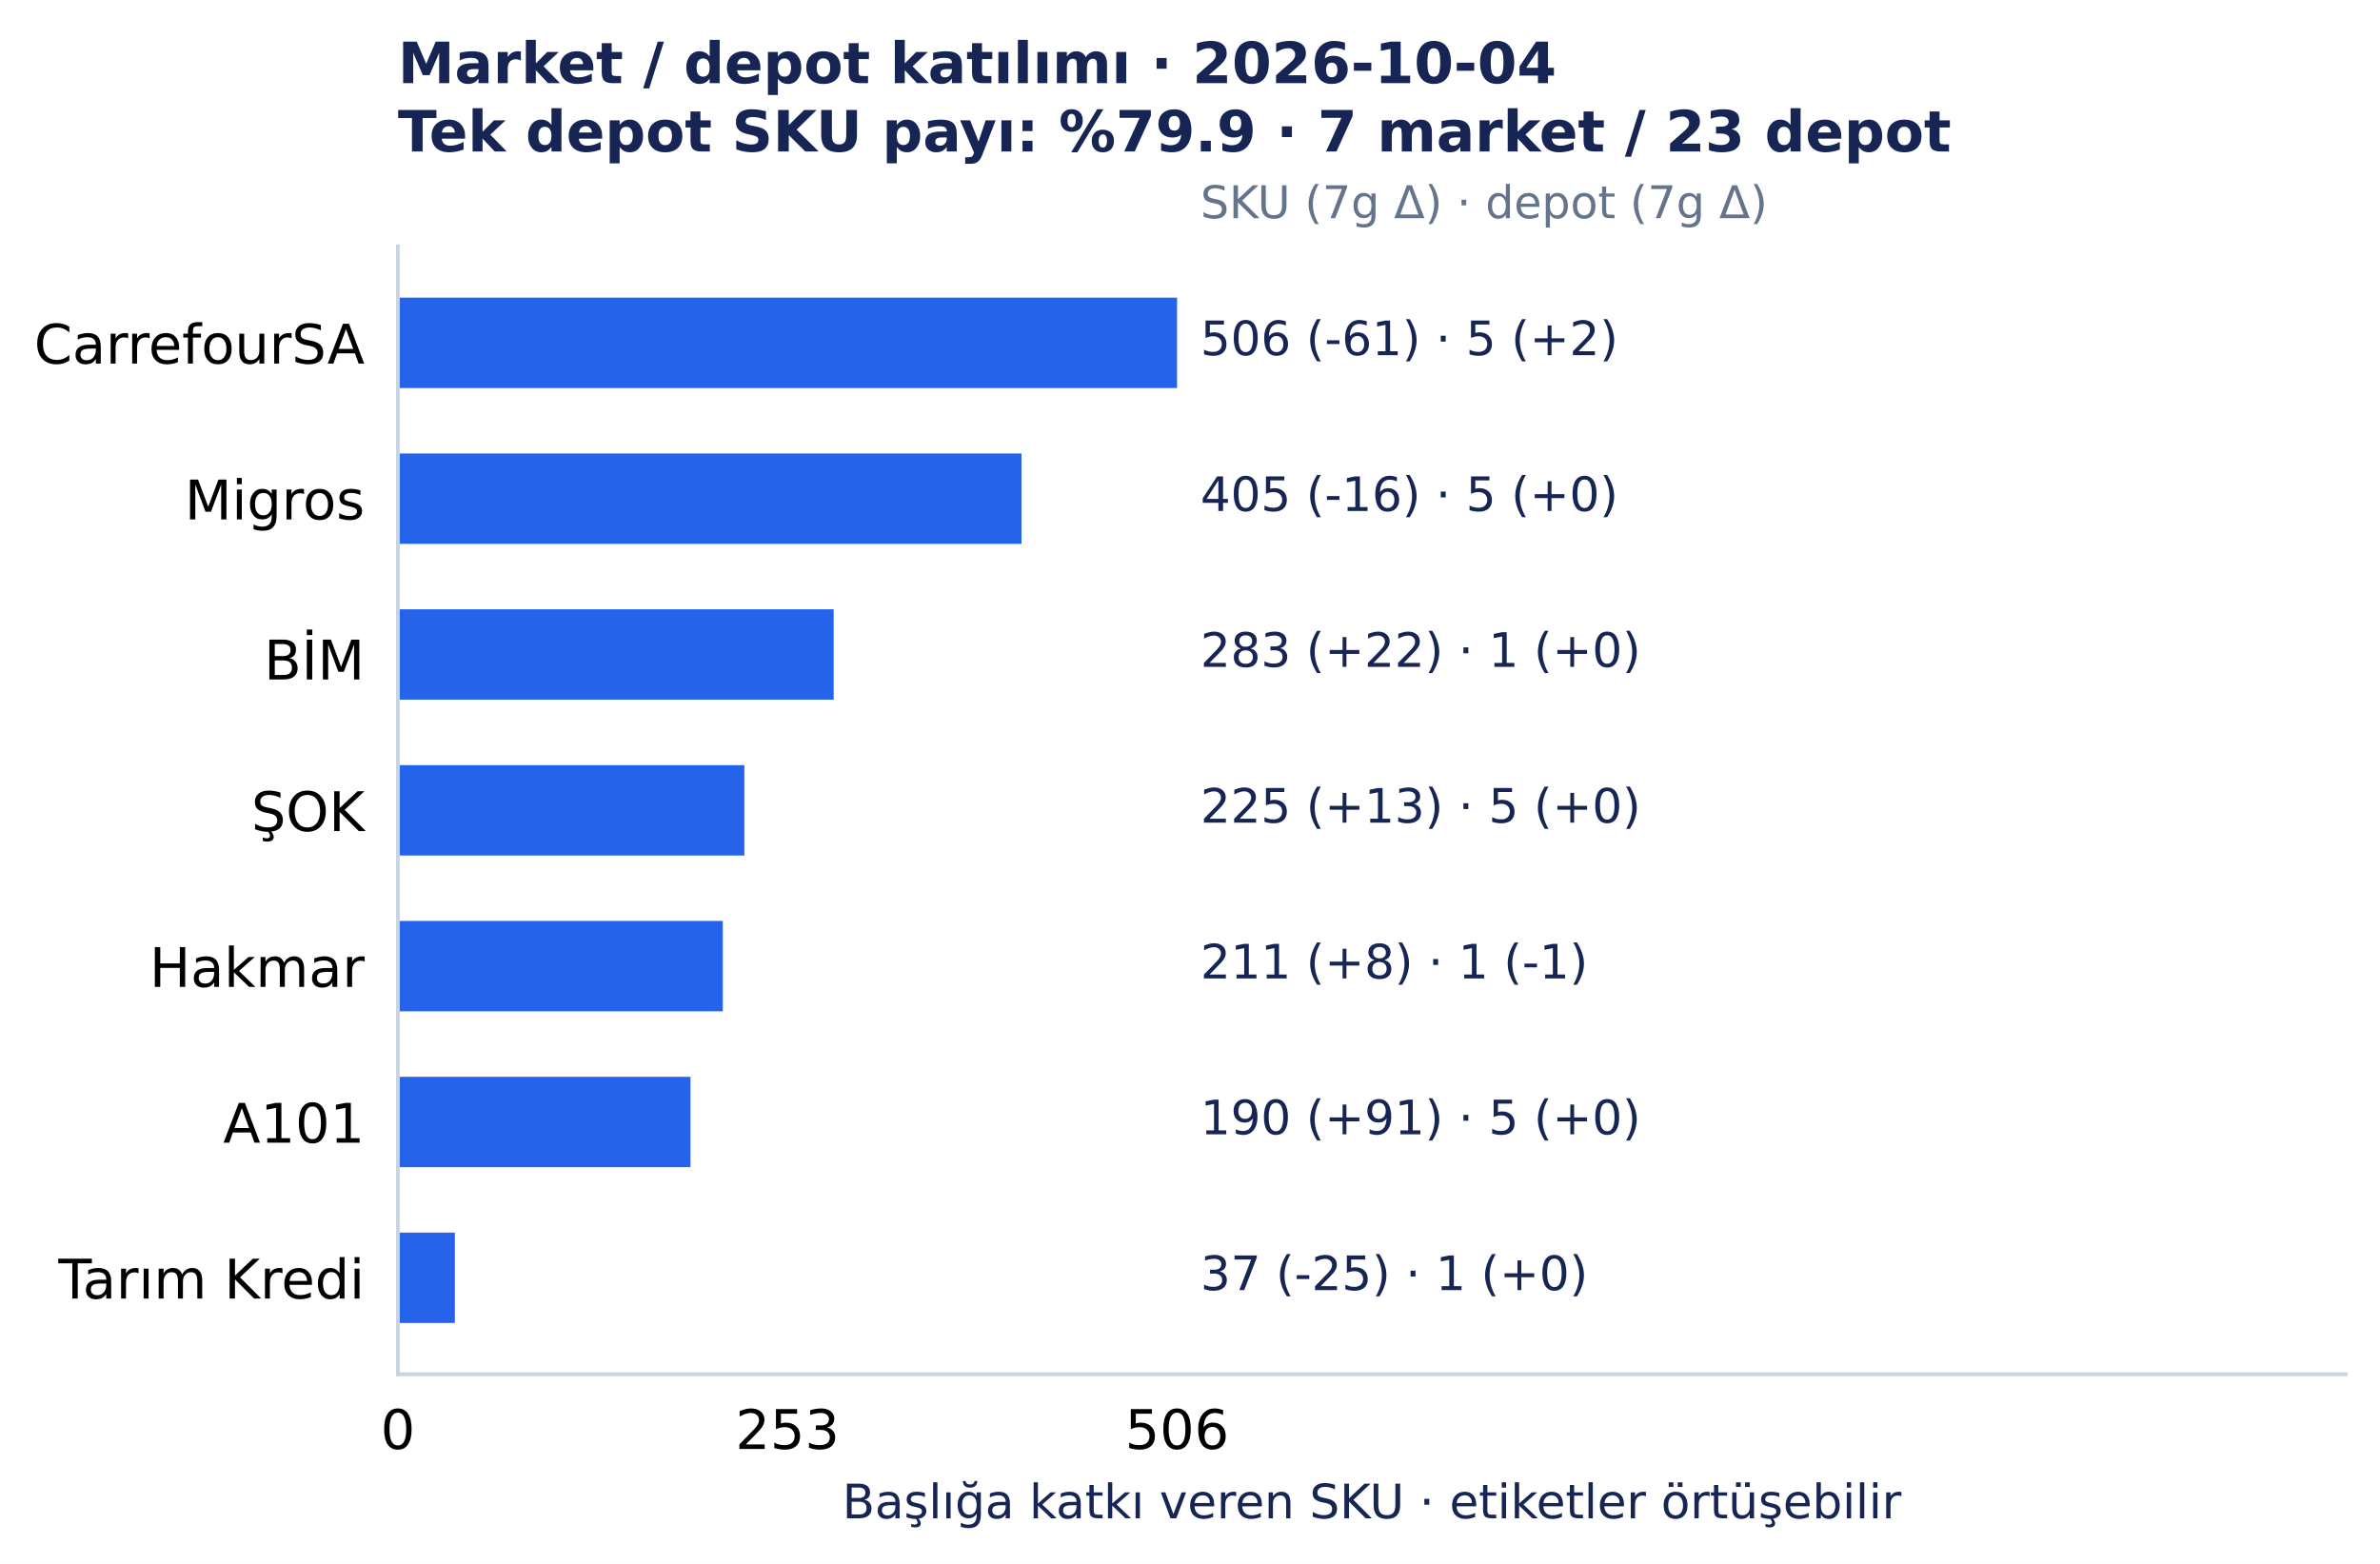
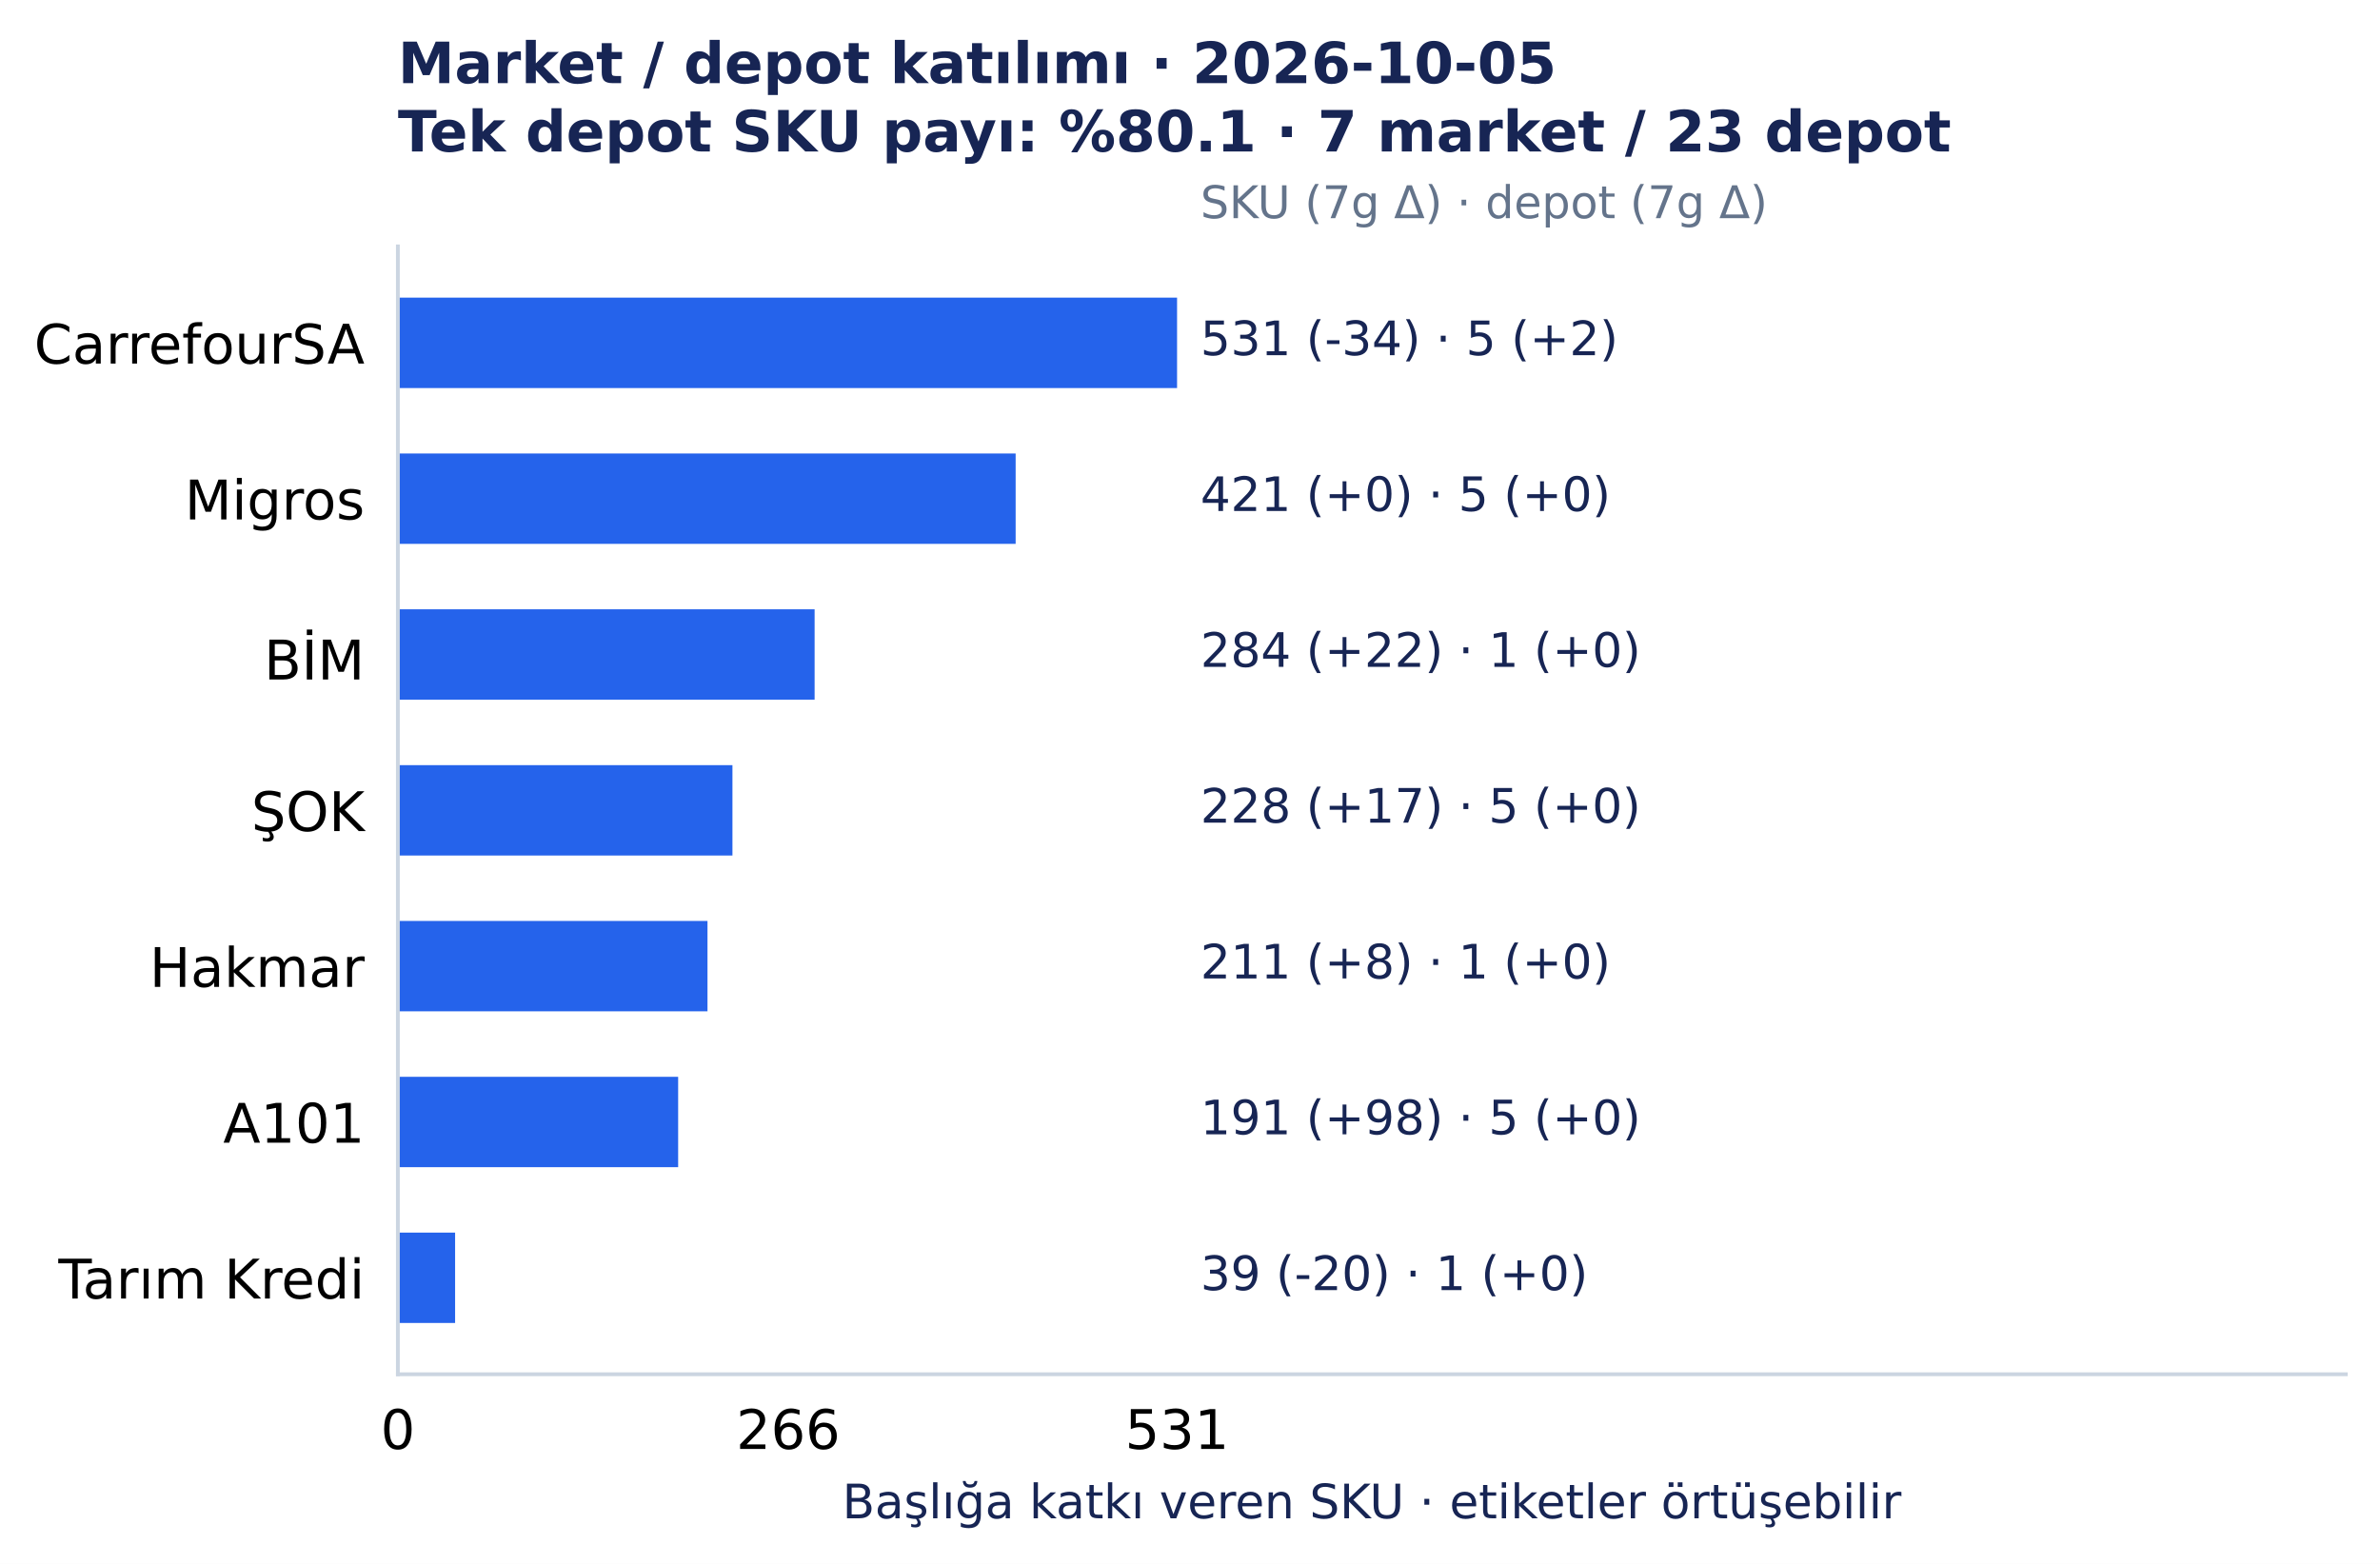
<svg xmlns="http://www.w3.org/2000/svg" width="501.492pt" height="329.548pt" viewBox="0 0 501.492 329.548" version="1.1">
  <defs>
    <style type="text/css">*{stroke-linejoin: round; stroke-linecap: butt}</style>
  </defs>
  <g id="figure_1">
    <g id="patch_1">
      <path d="M 0 329.548 L 501.492 329.548 L 501.492 0 L 0 0 z " style="fill: #ffffff" />
    </g>
    <g id="axes_1">
      <g id="patch_2">
        <path d="M 83.836 289.594 L 494.292 289.594 L 494.292 51.923 L 83.836 51.923 z " style="fill: #ffffff" />
      </g>
      <g id="matplotlib.axis_1">
        <g id="xtick_1">
          <g id="line2d_1" />
          <g id="text_1">
            <text style="font-size: 11.5px; font-family: 'DejaVu Sans', 'Bitstream Vera Sans', 'Computer Modern Sans Serif', 'Lucida Grande', 'Verdana', 'Geneva', 'Lucid', 'Arial', 'Helvetica', 'Avant Garde', sans-serif; text-anchor: middle" x="83.836" y="305.331" transform="rotate(-0 83.83609 305.3312)">0</text>
          </g>
        </g>
        <g id="xtick_2">
          <g id="line2d_2" />
          <g id="text_2">
-             <text style="font-size: 11.5px; font-family: 'DejaVu Sans', 'Bitstream Vera Sans', 'Computer Modern Sans Serif', 'Lucida Grande', 'Verdana', 'Geneva', 'Lucid', 'Arial', 'Helvetica', 'Avant Garde', sans-serif; text-anchor: middle" x="165.927" y="305.331" transform="rotate(-0 165.9273 305.3312)">253</text>
+             <text style="font-size: 11.5px; font-family: 'DejaVu Sans', 'Bitstream Vera Sans', 'Computer Modern Sans Serif', 'Lucida Grande', 'Verdana', 'Geneva', 'Lucid', 'Arial', 'Helvetica', 'Avant Garde', sans-serif; text-anchor: middle" x="166.082" y="305.331" transform="rotate(-0 166.0819 305.3312)">266</text>
          </g>
        </g>
        <g id="xtick_3">
          <g id="line2d_3" />
          <g id="text_3">
-             <text style="font-size: 11.5px; font-family: 'DejaVu Sans', 'Bitstream Vera Sans', 'Computer Modern Sans Serif', 'Lucida Grande', 'Verdana', 'Geneva', 'Lucid', 'Arial', 'Helvetica', 'Avant Garde', sans-serif; text-anchor: middle" x="248.019" y="305.331" transform="rotate(-0 248.0186 305.3312)">506</text>
+             <text style="font-size: 11.5px; font-family: 'DejaVu Sans', 'Bitstream Vera Sans', 'Computer Modern Sans Serif', 'Lucida Grande', 'Verdana', 'Geneva', 'Lucid', 'Arial', 'Helvetica', 'Avant Garde', sans-serif; text-anchor: middle" x="248.019" y="305.331" transform="rotate(-0 248.0186 305.3312)">531</text>
          </g>
        </g>
        <g id="text_4">
          <text style="font-size: 10px; font-family: 'DejaVu Sans', 'Bitstream Vera Sans', 'Computer Modern Sans Serif', 'Lucida Grande', 'Verdana', 'Geneva', 'Lucid', 'Arial', 'Helvetica', 'Avant Garde', sans-serif; text-anchor: middle; fill: #172554" x="289.064" y="319.945" transform="rotate(-0 289.0642 319.9455)">Başlığa katkı veren SKU · etiketler örtüşebilir</text>
        </g>
      </g>
      <g id="matplotlib.axis_2">
        <g id="ytick_1">
          <g id="line2d_4" />
          <g id="text_5">
            <text style="font-size: 11.5px; font-family: 'DejaVu Sans', 'Bitstream Vera Sans', 'Computer Modern Sans Serif', 'Lucida Grande', 'Verdana', 'Geneva', 'Lucid', 'Arial', 'Helvetica', 'Avant Garde', sans-serif; text-anchor: end" x="76.836" y="76.618" transform="rotate(-0 76.83609 76.61754)">CarrefourSA</text>
          </g>
        </g>
        <g id="ytick_2">
          <g id="line2d_5" />
          <g id="text_6">
            <text style="font-size: 11.5px; font-family: 'DejaVu Sans', 'Bitstream Vera Sans', 'Computer Modern Sans Serif', 'Lucida Grande', 'Verdana', 'Geneva', 'Lucid', 'Arial', 'Helvetica', 'Avant Garde', sans-serif; text-anchor: end" x="76.836" y="109.454" transform="rotate(-0 76.83609 109.4541)">Migros</text>
          </g>
        </g>
        <g id="ytick_3">
          <g id="line2d_6" />
          <g id="text_7">
            <text style="font-size: 11.5px; font-family: 'DejaVu Sans', 'Bitstream Vera Sans', 'Computer Modern Sans Serif', 'Lucida Grande', 'Verdana', 'Geneva', 'Lucid', 'Arial', 'Helvetica', 'Avant Garde', sans-serif; text-anchor: end" x="76.836" y="143.177" transform="rotate(-0 76.83609 143.1775)">BİM</text>
          </g>
        </g>
        <g id="ytick_4">
          <g id="line2d_7" />
          <g id="text_8">
            <text style="font-size: 11.5px; font-family: 'DejaVu Sans', 'Bitstream Vera Sans', 'Computer Modern Sans Serif', 'Lucida Grande', 'Verdana', 'Geneva', 'Lucid', 'Arial', 'Helvetica', 'Avant Garde', sans-serif; text-anchor: end" x="76.836" y="175.127" transform="rotate(-0 76.83609 175.1269)">ŞOK</text>
          </g>
        </g>
        <g id="ytick_5">
          <g id="line2d_8" />
          <g id="text_9">
            <text style="font-size: 11.5px; font-family: 'DejaVu Sans', 'Bitstream Vera Sans', 'Computer Modern Sans Serif', 'Lucida Grande', 'Verdana', 'Geneva', 'Lucid', 'Arial', 'Helvetica', 'Avant Garde', sans-serif; text-anchor: end" x="76.836" y="207.964" transform="rotate(-0 76.83609 207.9639)">Hakmar</text>
          </g>
        </g>
        <g id="ytick_6">
          <g id="line2d_9" />
          <g id="text_10">
            <text style="font-size: 11.5px; font-family: 'DejaVu Sans', 'Bitstream Vera Sans', 'Computer Modern Sans Serif', 'Lucida Grande', 'Verdana', 'Geneva', 'Lucid', 'Arial', 'Helvetica', 'Avant Garde', sans-serif; text-anchor: end" x="76.836" y="240.8" transform="rotate(-0 76.83609 240.8001)">A101</text>
          </g>
        </g>
        <g id="ytick_7">
          <g id="line2d_10" />
          <g id="text_11">
            <text style="font-size: 11.5px; font-family: 'DejaVu Sans', 'Bitstream Vera Sans', 'Computer Modern Sans Serif', 'Lucida Grande', 'Verdana', 'Geneva', 'Lucid', 'Arial', 'Helvetica', 'Avant Garde', sans-serif; text-anchor: end" x="76.836" y="273.637" transform="rotate(-0 76.83609 273.6372)">Tarım Kredi</text>
          </g>
        </g>
      </g>
      <g id="patch_3">
        <path d="M 83.836 62.726 L 248.019 62.726 L 248.019 81.771 L 83.836 81.771 z " clip-path="url(#p7150c4acc0)" style="fill: #2563eb" />
      </g>
      <g id="patch_4">
-         <path d="M 83.836 95.562 L 215.247 95.562 L 215.247 114.608 L 83.836 114.608 z " clip-path="url(#p7150c4acc0)" style="fill: #2563eb" />
+         <path d="M 83.836 95.562 L 214.007 95.562 L 214.007 114.608 L 83.836 114.608 z " clip-path="url(#p7150c4acc0)" style="fill: #2563eb" />
      </g>
      <g id="patch_5">
-         <path d="M 83.836 128.399 L 175.661 128.399 L 175.661 147.444 L 83.836 147.444 z " clip-path="url(#p7150c4acc0)" style="fill: #2563eb" />
+         <path d="M 83.836 128.399 L 171.647 128.399 L 171.647 147.444 L 83.836 147.444 z " clip-path="url(#p7150c4acc0)" style="fill: #2563eb" />
      </g>
      <g id="patch_6">
-         <path d="M 83.836 161.236 L 156.842 161.236 L 156.842 180.281 L 83.836 180.281 z " clip-path="url(#p7150c4acc0)" style="fill: #2563eb" />
+         <path d="M 83.836 161.236 L 154.333 161.236 L 154.333 180.281 L 83.836 180.281 z " clip-path="url(#p7150c4acc0)" style="fill: #2563eb" />
      </g>
      <g id="patch_7">
-         <path d="M 83.836 194.072 L 152.3 194.072 L 152.3 213.117 L 83.836 213.117 z " clip-path="url(#p7150c4acc0)" style="fill: #2563eb" />
+         <path d="M 83.836 194.072 L 149.076 194.072 L 149.076 213.117 L 83.836 213.117 z " clip-path="url(#p7150c4acc0)" style="fill: #2563eb" />
      </g>
      <g id="patch_8">
-         <path d="M 83.836 226.909 L 145.486 226.909 L 145.486 245.954 L 83.836 245.954 z " clip-path="url(#p7150c4acc0)" style="fill: #2563eb" />
+         <path d="M 83.836 226.909 L 142.892 226.909 L 142.892 245.954 L 83.836 245.954 z " clip-path="url(#p7150c4acc0)" style="fill: #2563eb" />
      </g>
      <g id="patch_9">
-         <path d="M 83.836 259.745 L 95.842 259.745 L 95.842 278.791 L 83.836 278.791 z " clip-path="url(#p7150c4acc0)" style="fill: #2563eb" />
+         <path d="M 83.836 259.745 L 95.895 259.745 L 95.895 278.791 L 83.836 278.791 z " clip-path="url(#p7150c4acc0)" style="fill: #2563eb" />
      </g>
      <g id="patch_10">
        <path d="M 83.836 289.594 L 83.836 51.923 " style="fill: none; stroke: #cbd5e1; stroke-width: 0.8; stroke-linejoin: miter; stroke-linecap: square" />
      </g>
      <g id="patch_11">
        <path d="M 83.836 289.594 L 494.292 289.594 " style="fill: none; stroke: #cbd5e1; stroke-width: 0.8; stroke-linejoin: miter; stroke-linecap: square" />
      </g>
      <g id="text_12">
-         <text style="font-size: 10px; font-family: 'DejaVu Sans', 'Bitstream Vera Sans', 'Computer Modern Sans Serif', 'Lucida Grande', 'Verdana', 'Geneva', 'Lucid', 'Arial', 'Helvetica', 'Avant Garde', sans-serif; text-anchor: start; fill: #172554" x="252.944" y="74.846" transform="rotate(-0 252.9441 74.84609)">506 (-61)  ·  5 (+2)</text>
+         <text style="font-size: 10px; font-family: 'DejaVu Sans', 'Bitstream Vera Sans', 'Computer Modern Sans Serif', 'Lucida Grande', 'Verdana', 'Geneva', 'Lucid', 'Arial', 'Helvetica', 'Avant Garde', sans-serif; text-anchor: start; fill: #172554" x="252.944" y="74.846" transform="rotate(-0 252.9441 74.84609)">531 (-34)  ·  5 (+2)</text>
      </g>
      <g id="text_13">
-         <text style="font-size: 10px; font-family: 'DejaVu Sans', 'Bitstream Vera Sans', 'Computer Modern Sans Serif', 'Lucida Grande', 'Verdana', 'Geneva', 'Lucid', 'Arial', 'Helvetica', 'Avant Garde', sans-serif; text-anchor: start; fill: #172554" x="252.944" y="107.683" transform="rotate(-0 252.9441 107.6827)">405 (-16)  ·  5 (+0)</text>
+         <text style="font-size: 10px; font-family: 'DejaVu Sans', 'Bitstream Vera Sans', 'Computer Modern Sans Serif', 'Lucida Grande', 'Verdana', 'Geneva', 'Lucid', 'Arial', 'Helvetica', 'Avant Garde', sans-serif; text-anchor: start; fill: #172554" x="252.944" y="107.683" transform="rotate(-0 252.9441 107.6827)">421 (+0)  ·  5 (+0)</text>
      </g>
      <g id="text_14">
-         <text style="font-size: 10px; font-family: 'DejaVu Sans', 'Bitstream Vera Sans', 'Computer Modern Sans Serif', 'Lucida Grande', 'Verdana', 'Geneva', 'Lucid', 'Arial', 'Helvetica', 'Avant Garde', sans-serif; text-anchor: start; fill: #172554" x="252.944" y="140.519" transform="rotate(-0 252.9441 140.5193)">283 (+22)  ·  1 (+0)</text>
+         <text style="font-size: 10px; font-family: 'DejaVu Sans', 'Bitstream Vera Sans', 'Computer Modern Sans Serif', 'Lucida Grande', 'Verdana', 'Geneva', 'Lucid', 'Arial', 'Helvetica', 'Avant Garde', sans-serif; text-anchor: start; fill: #172554" x="252.944" y="140.519" transform="rotate(-0 252.9441 140.5193)">284 (+22)  ·  1 (+0)</text>
      </g>
      <g id="text_15">
-         <text style="font-size: 10px; font-family: 'DejaVu Sans', 'Bitstream Vera Sans', 'Computer Modern Sans Serif', 'Lucida Grande', 'Verdana', 'Geneva', 'Lucid', 'Arial', 'Helvetica', 'Avant Garde', sans-serif; text-anchor: start; fill: #172554" x="252.944" y="173.356" transform="rotate(-0 252.9441 173.3559)">225 (+13)  ·  5 (+0)</text>
+         <text style="font-size: 10px; font-family: 'DejaVu Sans', 'Bitstream Vera Sans', 'Computer Modern Sans Serif', 'Lucida Grande', 'Verdana', 'Geneva', 'Lucid', 'Arial', 'Helvetica', 'Avant Garde', sans-serif; text-anchor: start; fill: #172554" x="252.944" y="173.356" transform="rotate(-0 252.9441 173.3559)">228 (+17)  ·  5 (+0)</text>
      </g>
      <g id="text_16">
-         <text style="font-size: 10px; font-family: 'DejaVu Sans', 'Bitstream Vera Sans', 'Computer Modern Sans Serif', 'Lucida Grande', 'Verdana', 'Geneva', 'Lucid', 'Arial', 'Helvetica', 'Avant Garde', sans-serif; text-anchor: start; fill: #172554" x="252.944" y="206.193" transform="rotate(-0 252.9441 206.1925)">211 (+8)  ·  1 (-1)</text>
+         <text style="font-size: 10px; font-family: 'DejaVu Sans', 'Bitstream Vera Sans', 'Computer Modern Sans Serif', 'Lucida Grande', 'Verdana', 'Geneva', 'Lucid', 'Arial', 'Helvetica', 'Avant Garde', sans-serif; text-anchor: start; fill: #172554" x="252.944" y="206.193" transform="rotate(-0 252.9441 206.1925)">211 (+8)  ·  1 (+0)</text>
      </g>
      <g id="text_17">
-         <text style="font-size: 10px; font-family: 'DejaVu Sans', 'Bitstream Vera Sans', 'Computer Modern Sans Serif', 'Lucida Grande', 'Verdana', 'Geneva', 'Lucid', 'Arial', 'Helvetica', 'Avant Garde', sans-serif; text-anchor: start; fill: #172554" x="252.944" y="239.029" transform="rotate(-0 252.9441 239.0291)">190 (+91)  ·  5 (+0)</text>
+         <text style="font-size: 10px; font-family: 'DejaVu Sans', 'Bitstream Vera Sans', 'Computer Modern Sans Serif', 'Lucida Grande', 'Verdana', 'Geneva', 'Lucid', 'Arial', 'Helvetica', 'Avant Garde', sans-serif; text-anchor: start; fill: #172554" x="252.944" y="239.029" transform="rotate(-0 252.9441 239.0291)">191 (+98)  ·  5 (+0)</text>
      </g>
      <g id="text_18">
-         <text style="font-size: 10px; font-family: 'DejaVu Sans', 'Bitstream Vera Sans', 'Computer Modern Sans Serif', 'Lucida Grande', 'Verdana', 'Geneva', 'Lucid', 'Arial', 'Helvetica', 'Avant Garde', sans-serif; text-anchor: start; fill: #172554" x="252.944" y="271.866" transform="rotate(-0 252.9441 271.8657)">37 (-25)  ·  1 (+0)</text>
+         <text style="font-size: 10px; font-family: 'DejaVu Sans', 'Bitstream Vera Sans', 'Computer Modern Sans Serif', 'Lucida Grande', 'Verdana', 'Geneva', 'Lucid', 'Arial', 'Helvetica', 'Avant Garde', sans-serif; text-anchor: start; fill: #172554" x="252.944" y="271.866" transform="rotate(-0 252.9441 271.8657)">39 (-20)  ·  1 (+0)</text>
      </g>
      <g id="text_19">
        <text style="font-size: 9.5px; font-family: 'DejaVu Sans', 'Bitstream Vera Sans', 'Computer Modern Sans Serif', 'Lucida Grande', 'Verdana', 'Geneva', 'Lucid', 'Arial', 'Helvetica', 'Avant Garde', sans-serif; text-anchor: start; fill: #64748b" x="252.944" y="45.979" transform="rotate(-0 252.9441 45.97915)">SKU (7g Δ) · depot (7g Δ)</text>
      </g>
      <g id="text_20">
-         <text style="font-weight: 700; font-size: 12px; font-family: 'DejaVu Sans', 'Bitstream Vera Sans', 'Computer Modern Sans Serif', 'Lucida Grande', 'Verdana', 'Geneva', 'Lucid', 'Arial', 'Helvetica', 'Avant Garde', sans-serif; fill: #172554" transform="translate(83.83609 17.5193)">Market / depot katılımı · 2026-10-04</text>
-         <text style="font-weight: 700; font-size: 12px; font-family: 'DejaVu Sans', 'Bitstream Vera Sans', 'Computer Modern Sans Serif', 'Lucida Grande', 'Verdana', 'Geneva', 'Lucid', 'Arial', 'Helvetica', 'Avant Garde', sans-serif; fill: #172554" transform="translate(83.83609 31.92258)">Tek depot SKU payı: %79.9 · 7 market / 23 depot</text>
+         <text style="font-weight: 700; font-size: 12px; font-family: 'DejaVu Sans', 'Bitstream Vera Sans', 'Computer Modern Sans Serif', 'Lucida Grande', 'Verdana', 'Geneva', 'Lucid', 'Arial', 'Helvetica', 'Avant Garde', sans-serif; fill: #172554" transform="translate(83.83609 17.5193)">Market / depot katılımı · 2026-10-05</text>
+         <text style="font-weight: 700; font-size: 12px; font-family: 'DejaVu Sans', 'Bitstream Vera Sans', 'Computer Modern Sans Serif', 'Lucida Grande', 'Verdana', 'Geneva', 'Lucid', 'Arial', 'Helvetica', 'Avant Garde', sans-serif; fill: #172554" transform="translate(83.83609 31.92258)">Tek depot SKU payı: %80.1 · 7 market / 23 depot</text>
      </g>
    </g>
  </g>
  <defs>
    <clipPath id="p7150c4acc0">
      <rect x="83.836" y="51.923" width="410.456" height="237.671" />
    </clipPath>
  </defs>
</svg>
